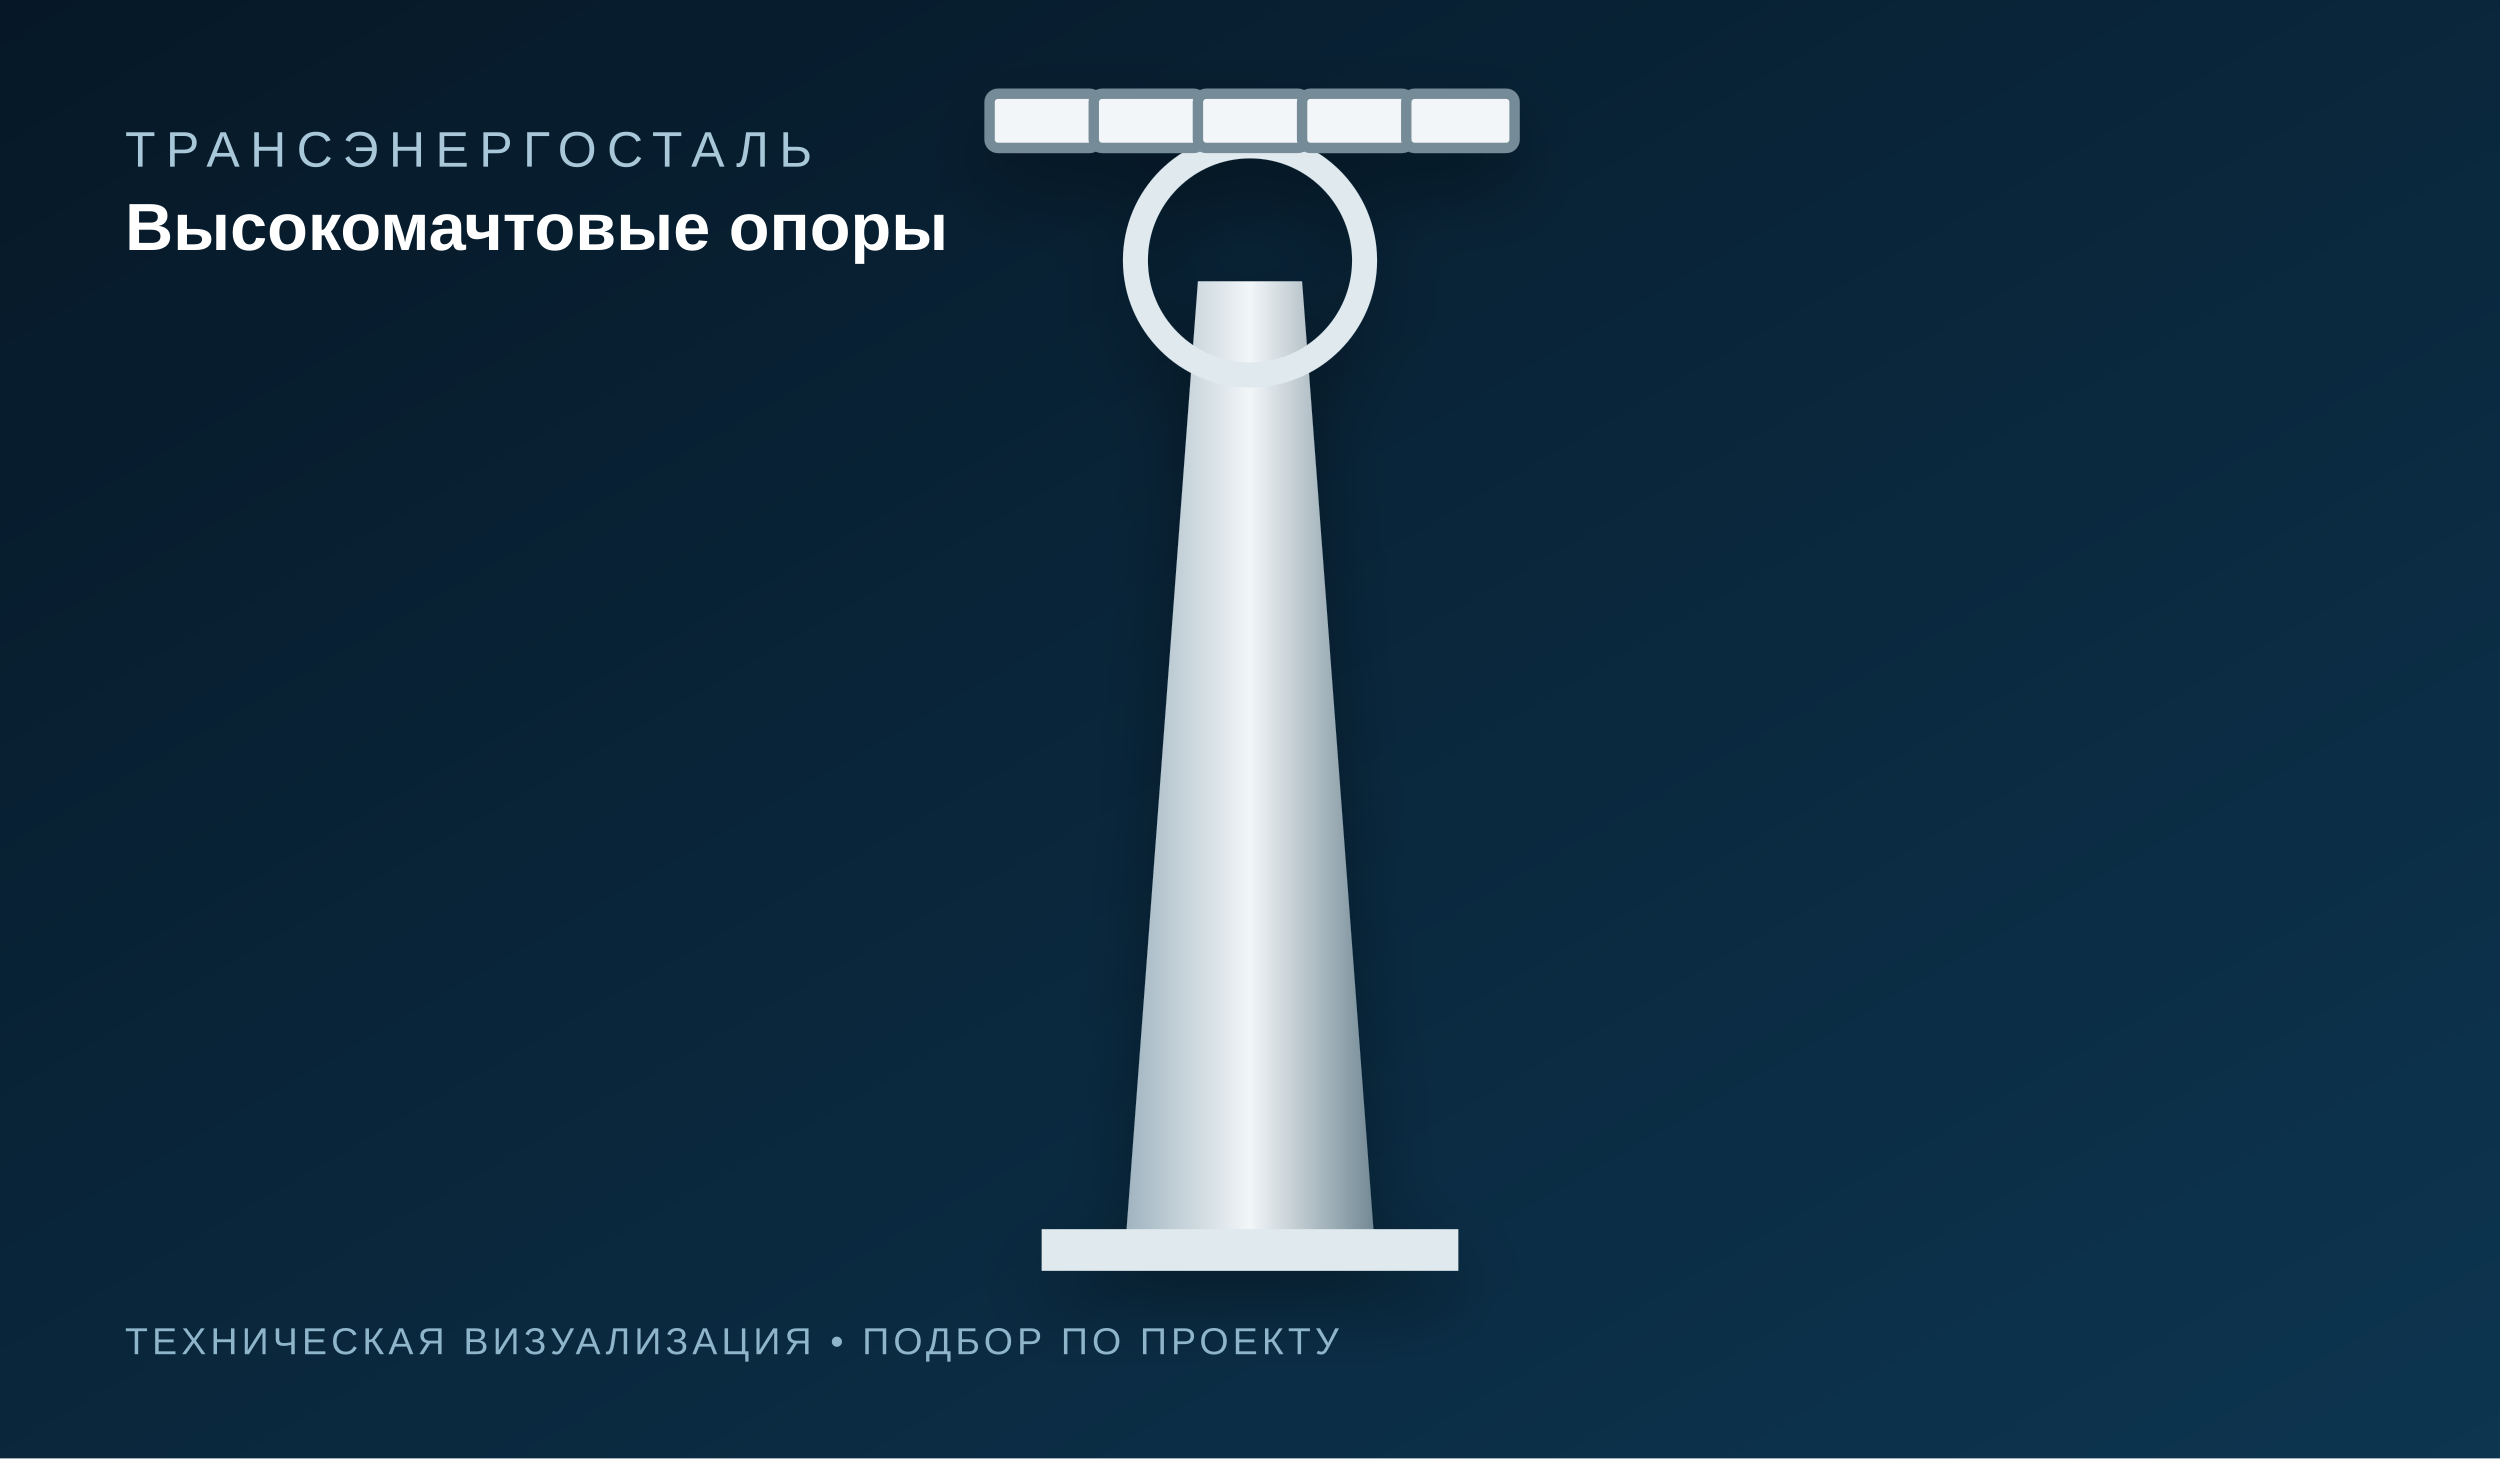
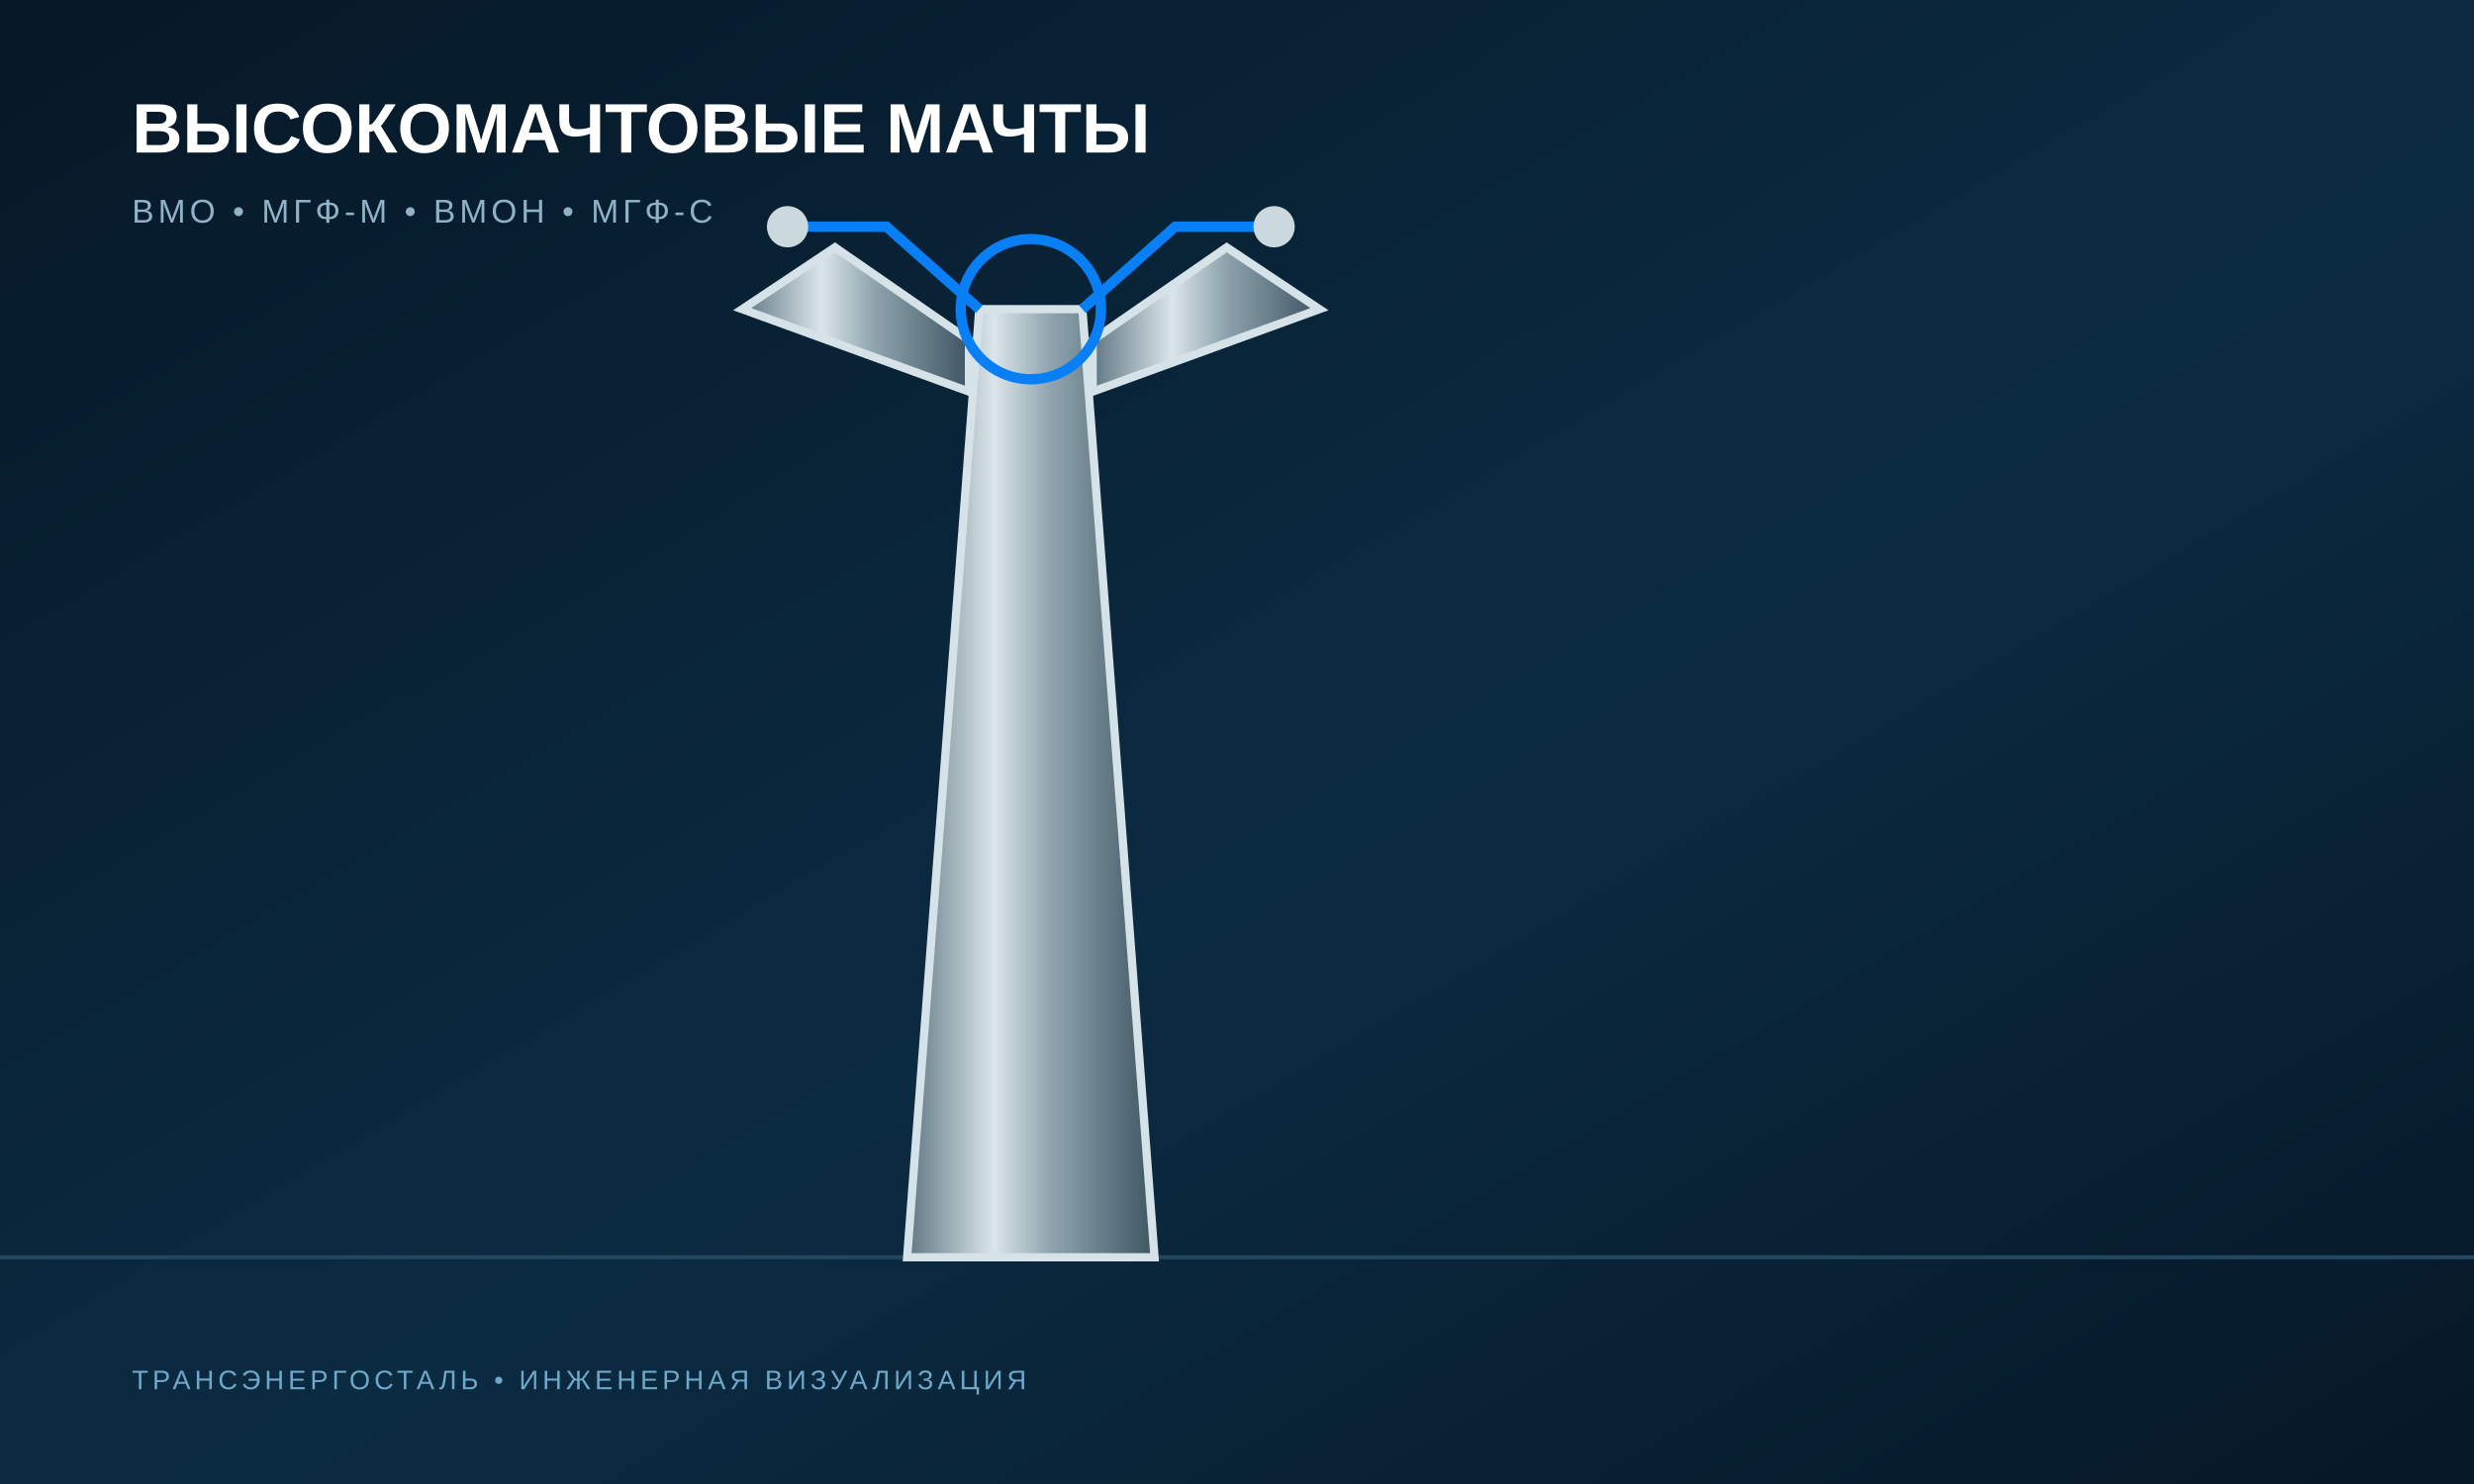
- <svg xmlns="http://www.w3.org/2000/svg" viewBox="0 0 1200 700">
+ <svg xmlns="http://www.w3.org/2000/svg" viewBox="0 0 1200 720">
  <defs>
-     <linearGradient id="bg" x1="0" y1="0" x2="1" y2="1">
+     <linearGradient id="b" x1="0" y1="0" x2="1" y2="1">
      <stop stop-color="#061827" />
-       <stop offset="1" stop-color="#0d3550" />
+       <stop offset=".55" stop-color="#0b2b42" />
+       <stop offset="1" stop-color="#061827" />
    </linearGradient>
-     <linearGradient id="steel" x1="0" y1="0" x2="1" y2="0">
-       <stop stop-color="#9fb3bf" />
-       <stop offset=".5" stop-color="#f2f6f8" />
-       <stop offset="1" stop-color="#718894" />
+     <linearGradient id="s">
+       <stop stop-color="#5f7784" />
+       <stop offset=".35" stop-color="#dbe5e9" />
+       <stop offset=".58" stop-color="#8fa4ae" />
+       <stop offset="1" stop-color="#3f5663" />
    </linearGradient>
-     <filter id="shadow">
-       <feDropShadow dx="0" dy="16" stdDeviation="18" flood-opacity=".35" />
-     </filter>
  </defs>
-   <rect width="1200" height="700" fill="url(#bg)" />
-   <text x="60" y="80" fill="#a8c7d9" font-family="Arial" font-size="24" letter-spacing="5">ТРАНСЭНЕРГОСТАЛЬ</text>
-   <text x="60" y="120" fill="#fff" font-family="Arial" font-size="32" font-weight="700">Высокомачтовые опоры</text>
-   <g filter="url(#shadow)">
-     <path d="M540 600 L575 135 L625 135 L660 600 Z" fill="url(#steel)" />
-     <circle cx="600" cy="125" r="55" fill="none" stroke="#dfe9ee" stroke-width="12" />
-     <g fill="#f2f6f8" stroke="#758b97" stroke-width="5">
-       <rect x="475" y="45" width="52" height="26" rx="4" />
-       <rect x="525" y="45" width="52" height="26" rx="4" />
-       <rect x="575" y="45" width="52" height="26" rx="4" />
-       <rect x="625" y="45" width="52" height="26" rx="4" />
-       <rect x="675" y="45" width="52" height="26" rx="4" />
-     </g>
-     <path d="M500 600H700" stroke="#dfe9ee" stroke-width="20" />
+   <rect width="1200" height="720" fill="url(#b)" />
+   <path d="M0 610H1200" stroke="#21485f" stroke-width="2" />
+   <g fill="url(#s)" stroke="#d5e2e7" stroke-width="4">
+     <path d="M440 610L475 150H525L560 610Z" />
+     <path d="M470 165L405 120L360 150L470 190Z" />
+     <path d="M530 165L595 120L640 150L530 190Z" />
  </g>
-   <text x="60" y="650" fill="#8fb5ca" font-family="Arial" font-size="18" letter-spacing="2">ТЕХНИЧЕСКАЯ ВИЗУАЛИЗАЦИЯ • ПОДБОР ПО ПРОЕКТУ</text>
+   <g fill="none" stroke="#087ff5" stroke-width="5">
+     <path d="M475 150L430 110H380M525 150L570 110H620" />
+     <circle cx="500" cy="150" r="34" />
+   </g>
+   <g fill="#cbd9df">
+     <circle cx="382" cy="110" r="10" />
+     <circle cx="618" cy="110" r="10" />
+   </g>
+   <text x="64" y="74" fill="#fff" font-family="Arial" font-size="34" font-weight="800">ВЫСОКОМАЧТОВЫЕ МАЧТЫ</text>
+   <text x="64" y="108" fill="#8fb2c7" font-family="Arial" font-size="16" letter-spacing="2">ВМО • МГФ-М • ВМОН • МГФ-С</text>
+   <text x="64" y="674" fill="#6fa8c8" font-family="Arial" font-size="13" letter-spacing="2">ТРАНСЭНЕРГОСТАЛЬ • ИНЖЕНЕРНАЯ ВИЗУАЛИЗАЦИЯ</text>
</svg>
